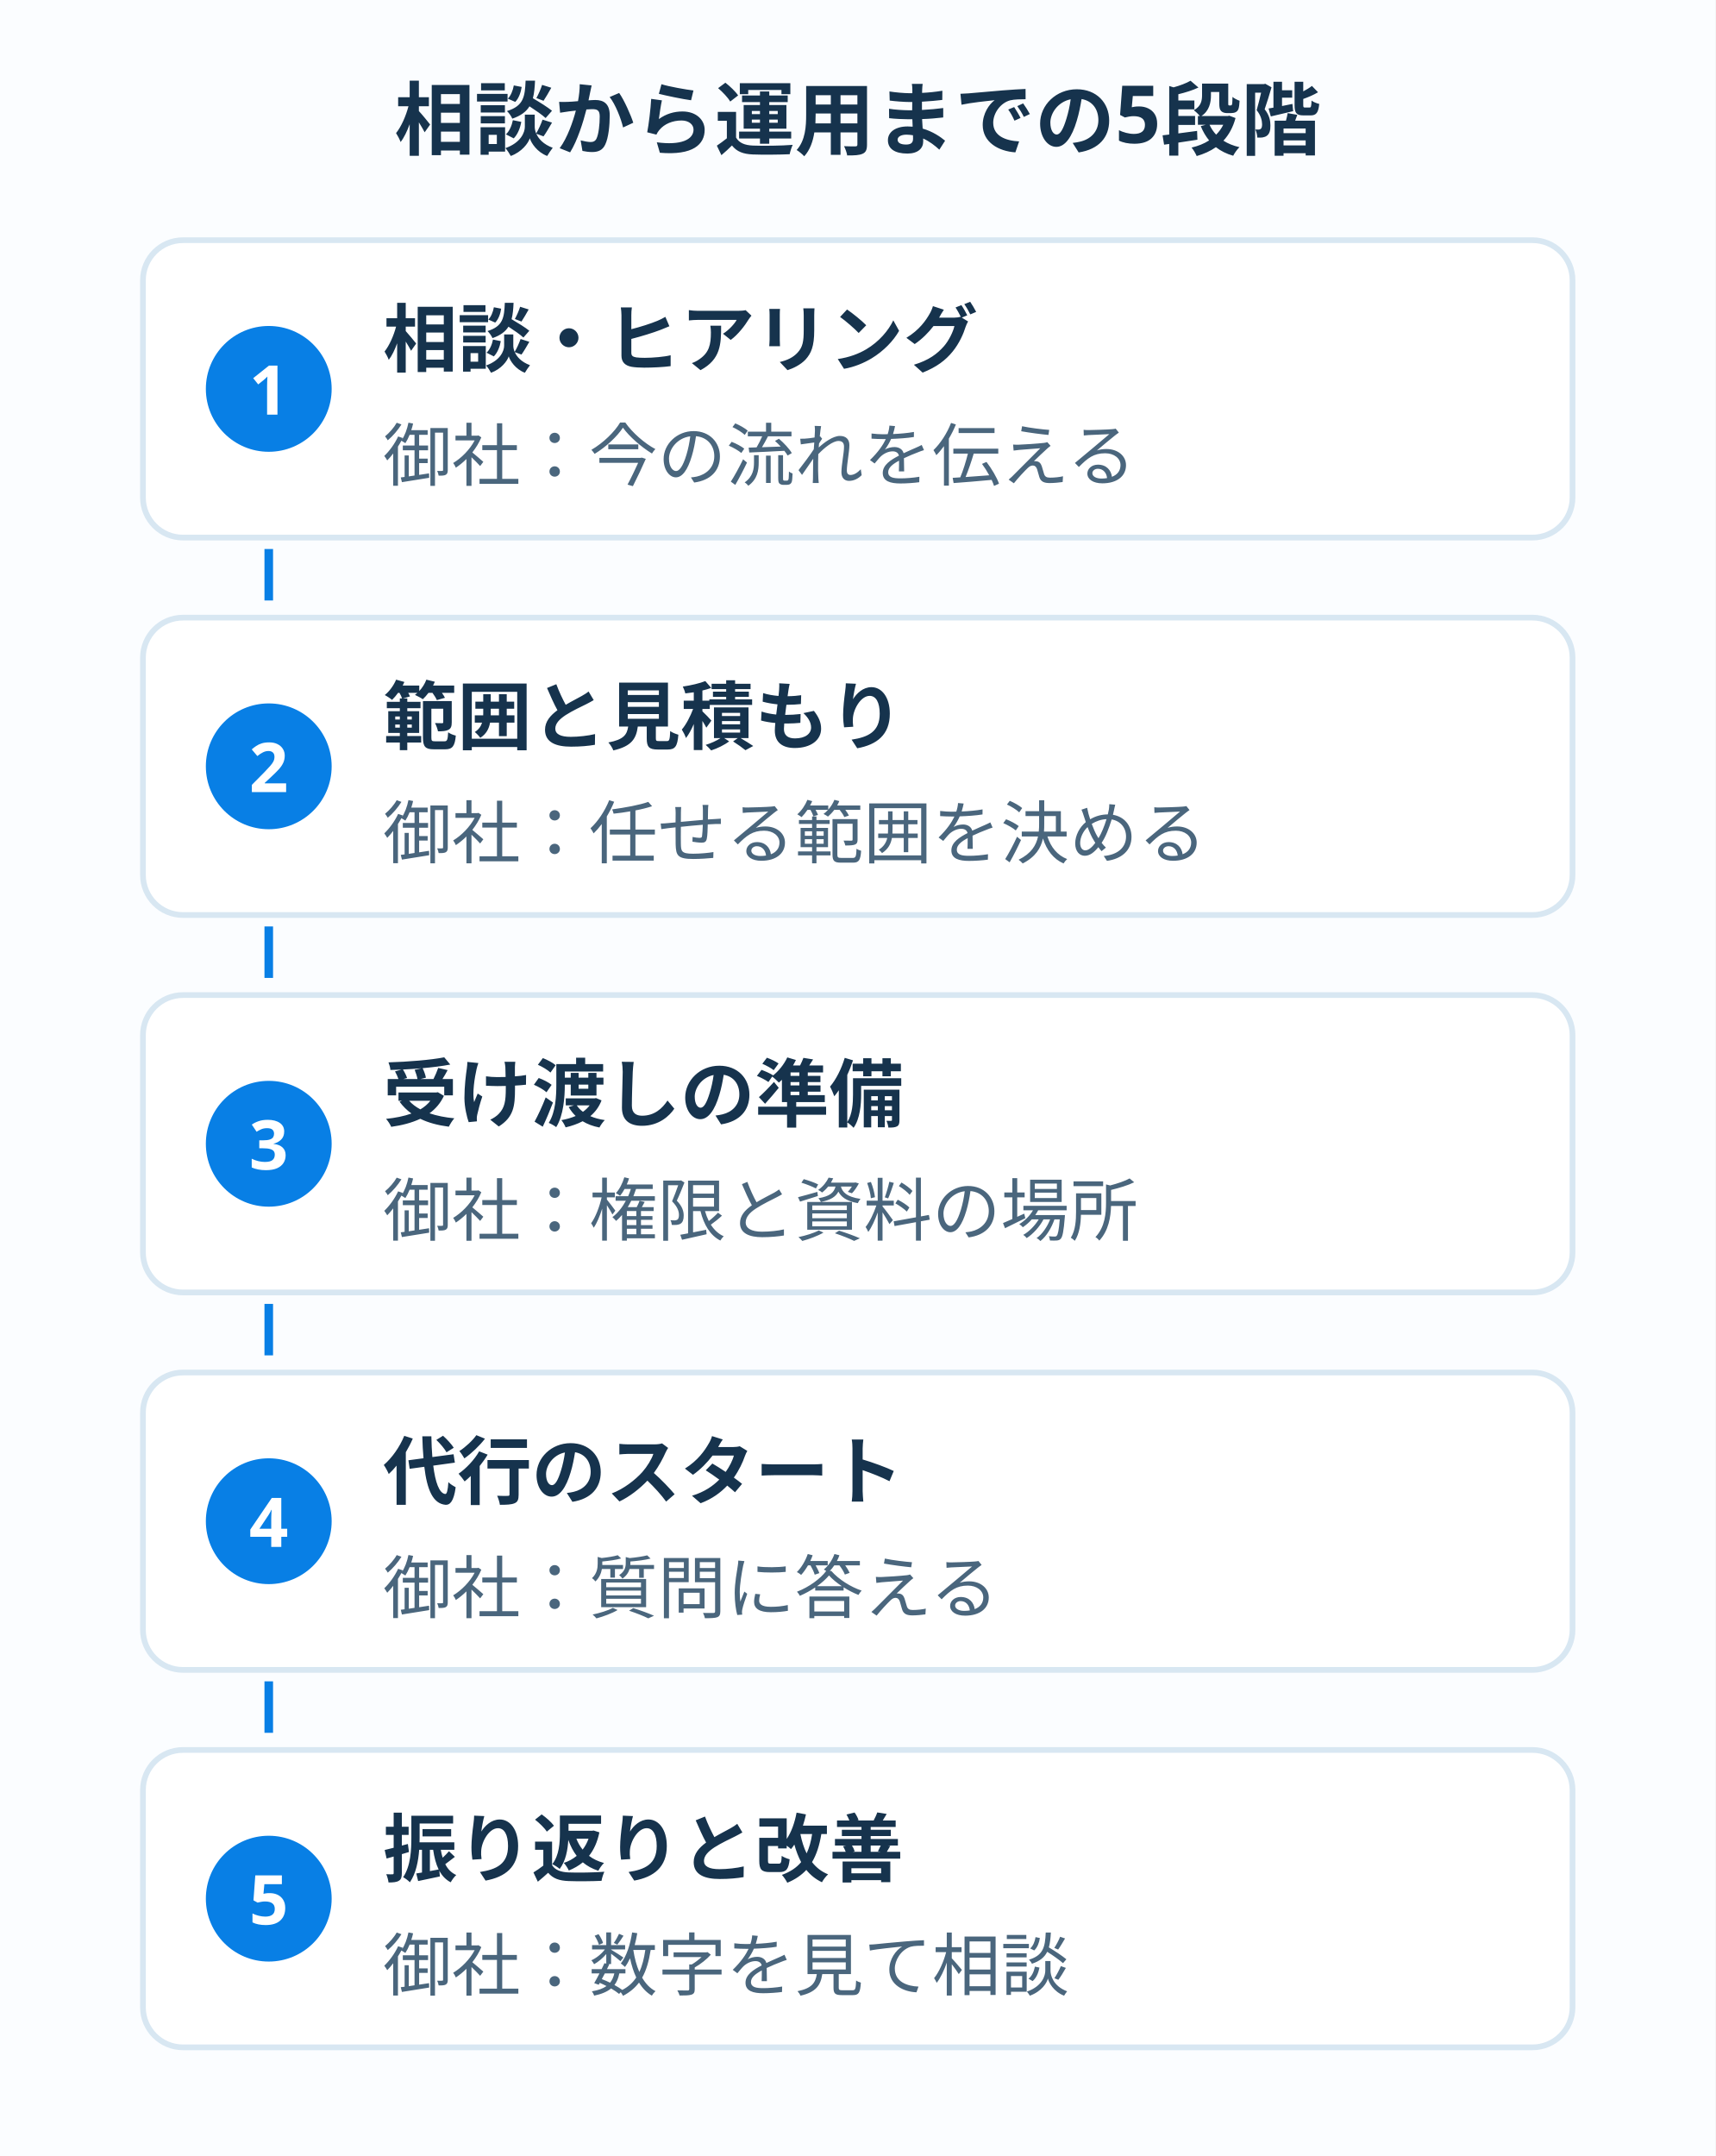
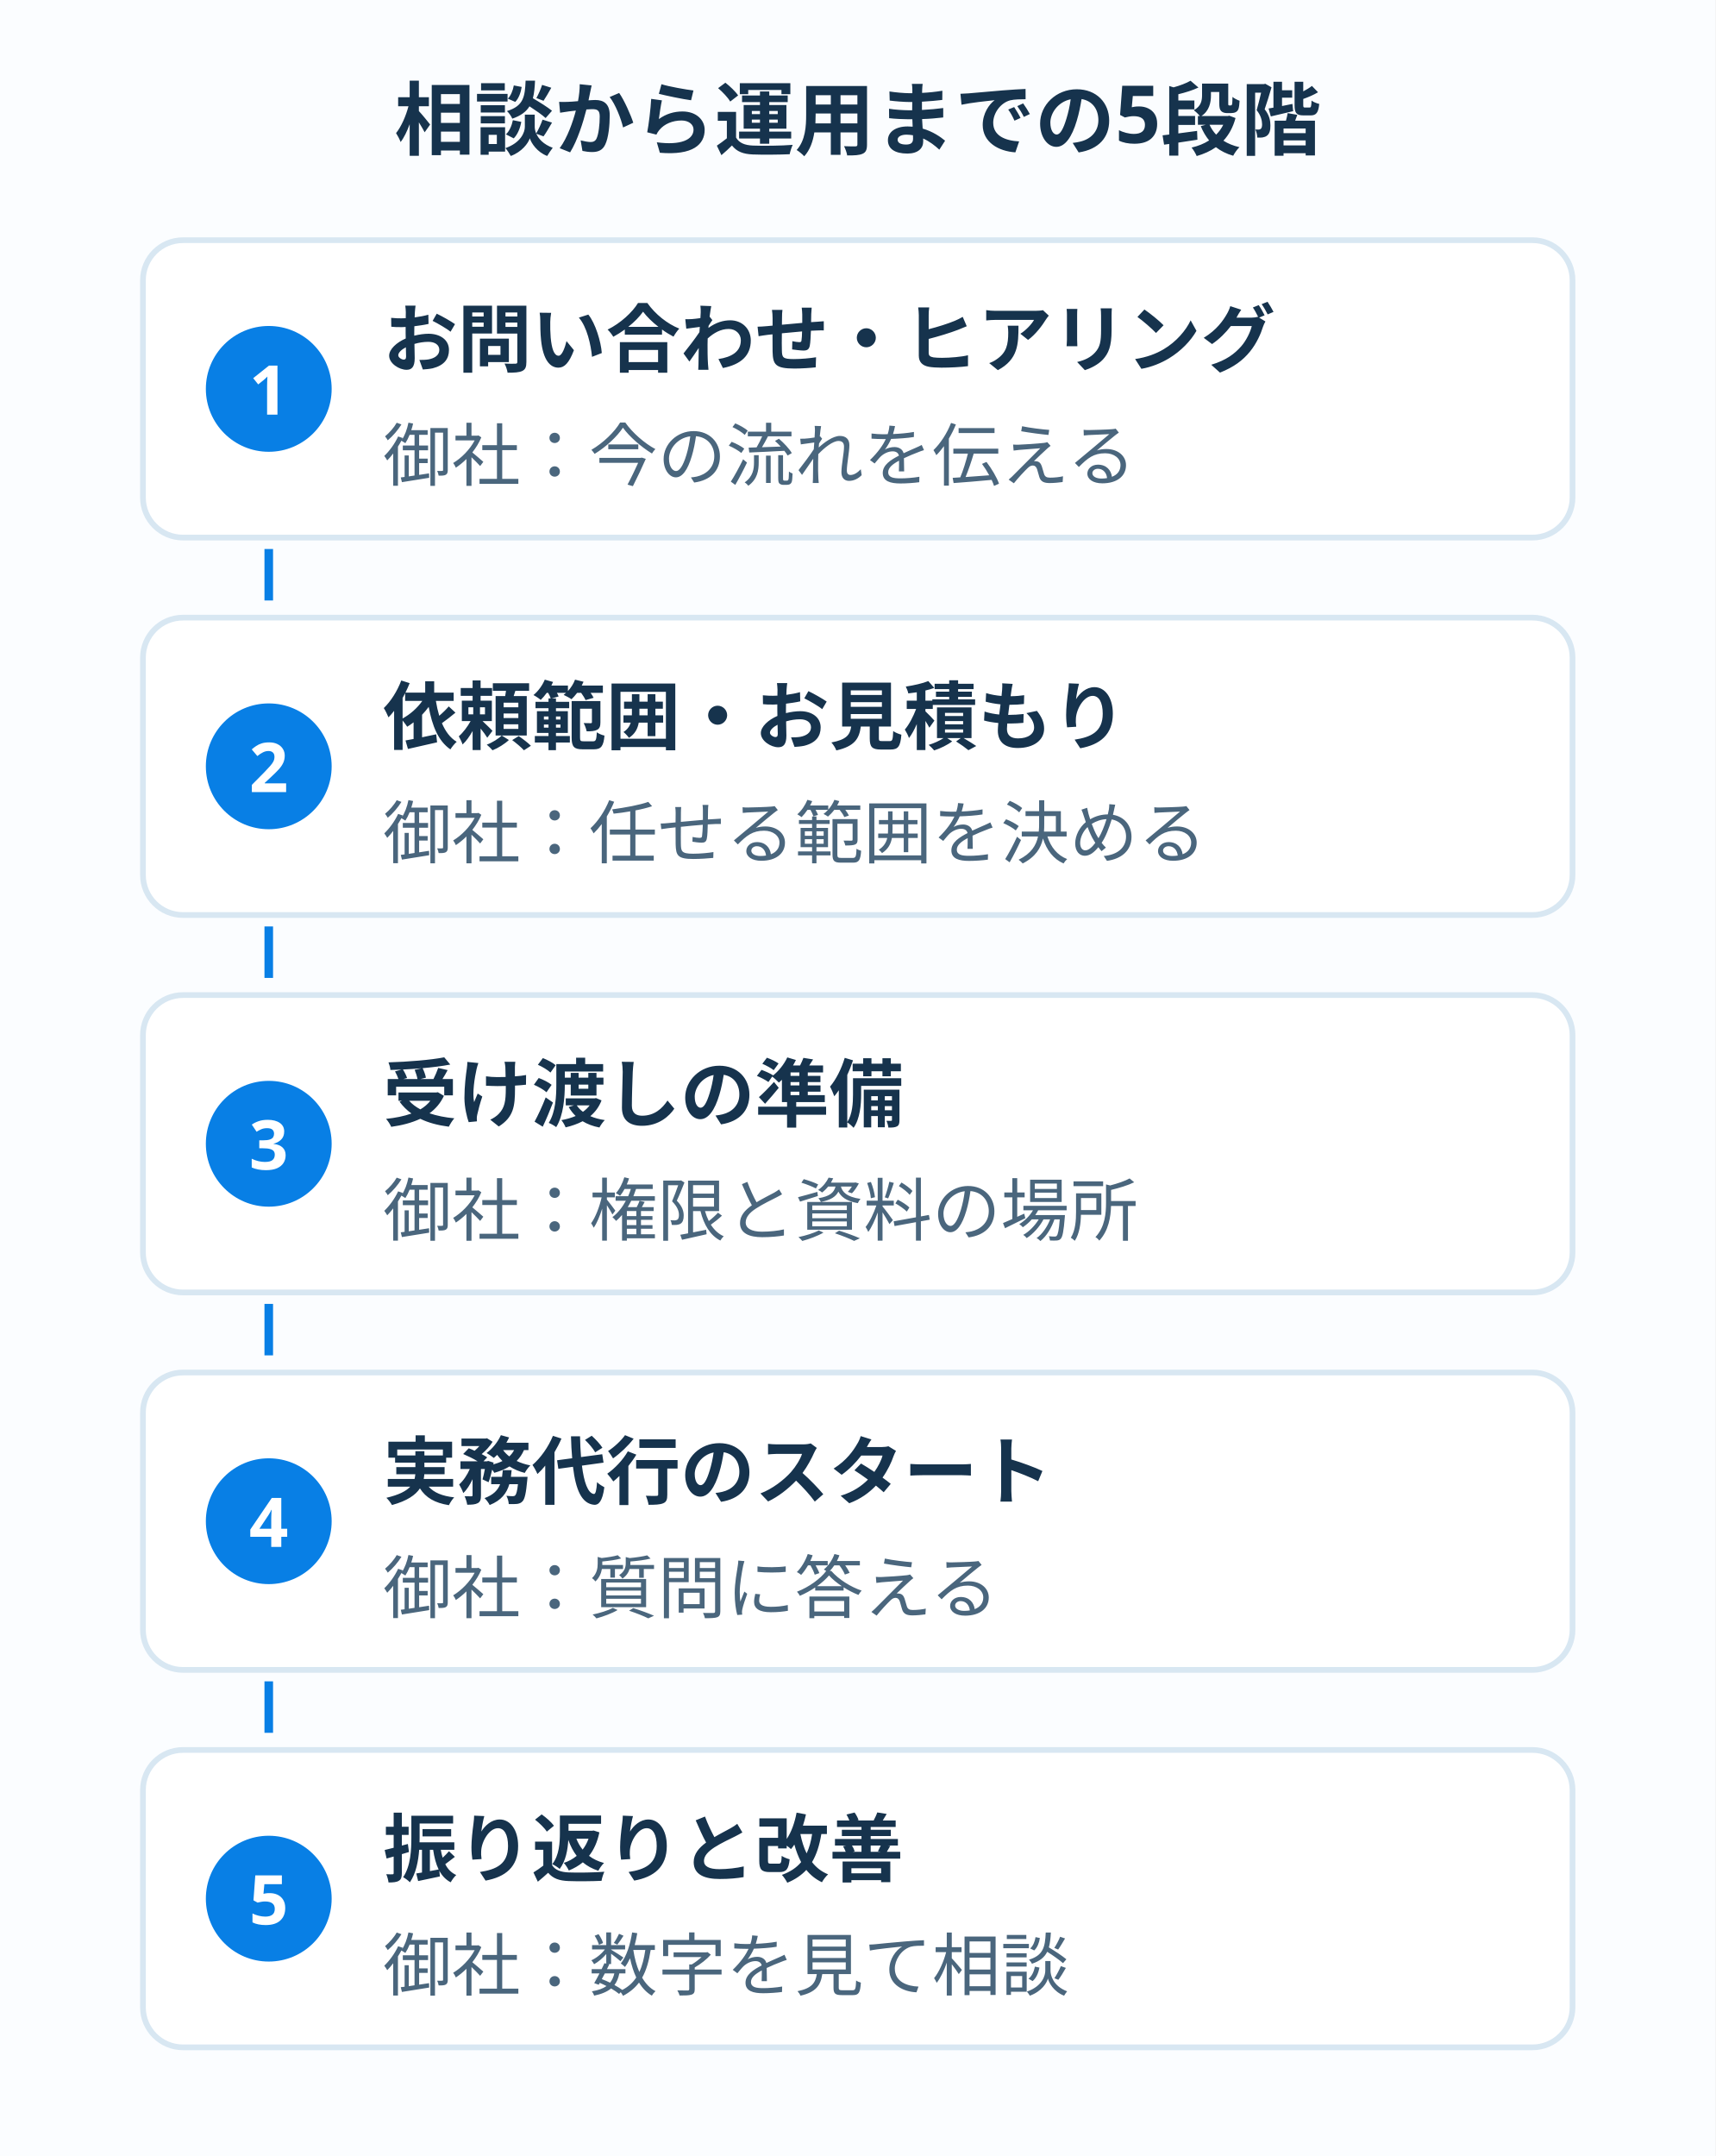
<svg xmlns="http://www.w3.org/2000/svg" viewBox="0 0 600 754" font-family="'Noto Sans JP','Hiragino Kaku Gothic ProN',sans-serif">
  <rect width="600" height="754" fill="#fbfdff" />
  <text x="300" y="52" font-size="28" font-weight="700" fill="#16334d" text-anchor="middle">相談から運用までの5段階</text>
  <g font-size="26" fill="#16334d">
    <rect x="50" y="84" width="500" height="104" rx="14" fill="#ffffff" stroke="#d8e7f2" stroke-width="2" />
    <circle cx="94" cy="136" r="22" fill="#087fe5" />
    <text x="94" y="145" font-size="24" font-weight="700" fill="#ffffff" text-anchor="middle">1</text>
-     <text x="134" y="128" font-weight="700">相談・ヒアリング</text>
+     <text x="134" y="128" font-weight="700">お問い合わせ・ヒアリング</text>
    <text x="134" y="168" font-size="24" fill="#4a667d">御社：今の流れを伝える</text>
    <path d="M94 192 V210" stroke="#087fe5" stroke-width="3" />
    <rect x="50" y="216" width="500" height="104" rx="14" fill="#ffffff" stroke="#d8e7f2" stroke-width="2" />
    <circle cx="94" cy="268" r="22" fill="#087fe5" />
    <text x="94" y="277" font-size="24" font-weight="700" fill="#ffffff" text-anchor="middle">2</text>
-     <text x="134" y="260" font-weight="700">範囲と見積もり</text>
+     <text x="134" y="260" font-weight="700">依頼範囲・お見積もり</text>
    <text x="134" y="300" font-size="24" fill="#4a667d">御社：任せる範囲を決める</text>
    <path d="M94 324 V342" stroke="#087fe5" stroke-width="3" />
    <rect x="50" y="348" width="500" height="104" rx="14" fill="#ffffff" stroke="#d8e7f2" stroke-width="2" />
    <circle cx="94" cy="400" r="22" fill="#087fe5" />
    <text x="94" y="409" font-size="24" font-weight="700" fill="#ffffff" text-anchor="middle">3</text>
    <text x="134" y="392" font-weight="700">受け渡しの準備</text>
    <text x="134" y="432" font-size="24" fill="#4a667d">御社：権限と資料の場所</text>
    <path d="M94 456 V474" stroke="#087fe5" stroke-width="3" />
    <rect x="50" y="480" width="500" height="104" rx="14" fill="#ffffff" stroke="#d8e7f2" stroke-width="2" />
    <circle cx="94" cy="532" r="22" fill="#087fe5" />
    <text x="94" y="541" font-size="24" font-weight="700" fill="#ffffff" text-anchor="middle">4</text>
-     <text x="134" y="524" font-weight="700">代行のスタート</text>
+     <text x="134" y="524" font-weight="700">実務代行のスタート</text>
    <text x="134" y="564" font-size="24" fill="#4a667d">御社：質問に答える</text>
    <path d="M94 588 V606" stroke="#087fe5" stroke-width="3" />
    <rect x="50" y="612" width="500" height="104" rx="14" fill="#ffffff" stroke="#d8e7f2" stroke-width="2" />
    <circle cx="94" cy="664" r="22" fill="#087fe5" />
    <text x="94" y="673" font-size="24" font-weight="700" fill="#ffffff" text-anchor="middle">5</text>
    <text x="134" y="656" font-weight="700">振り返りと改善</text>
    <text x="134" y="696" font-size="24" fill="#4a667d">御社：数字を見て相談</text>
  </g>
</svg>
